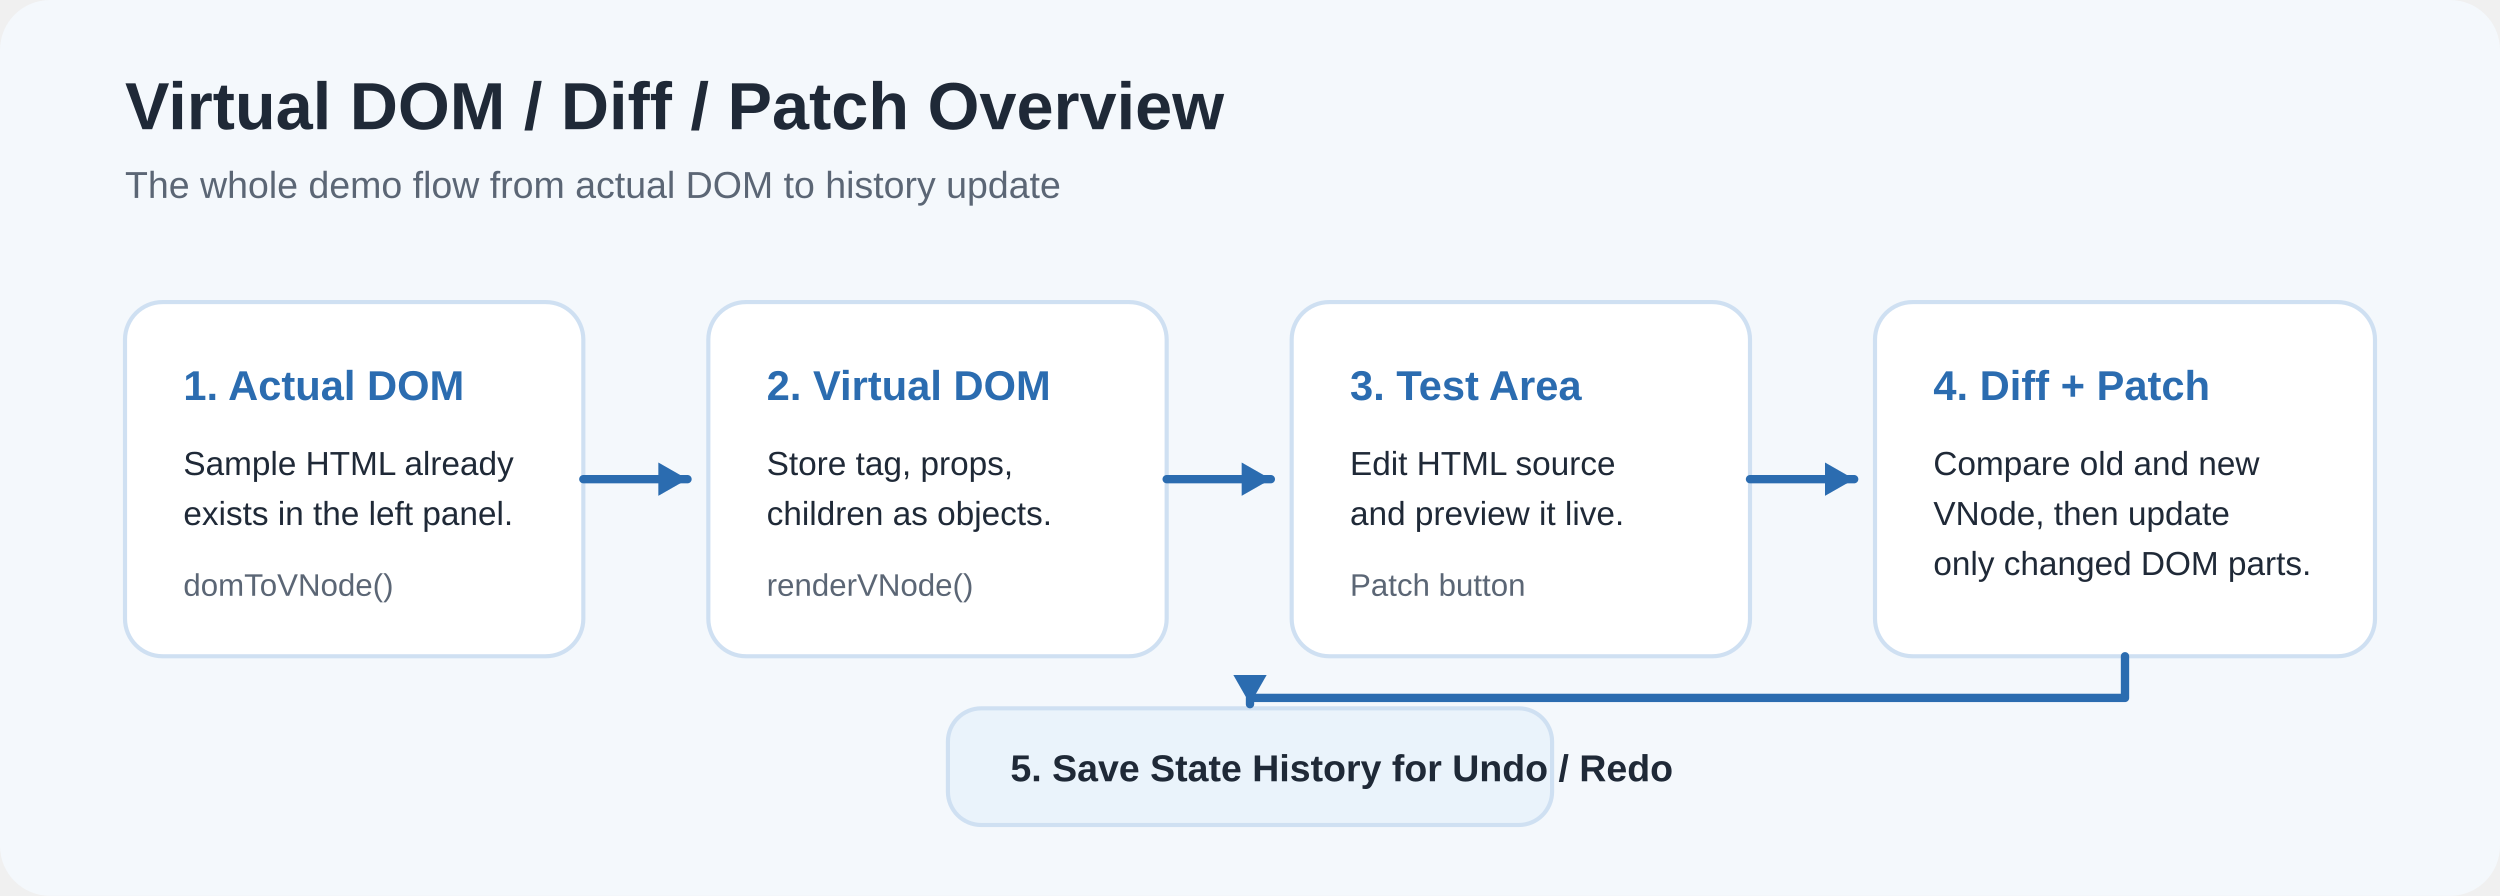
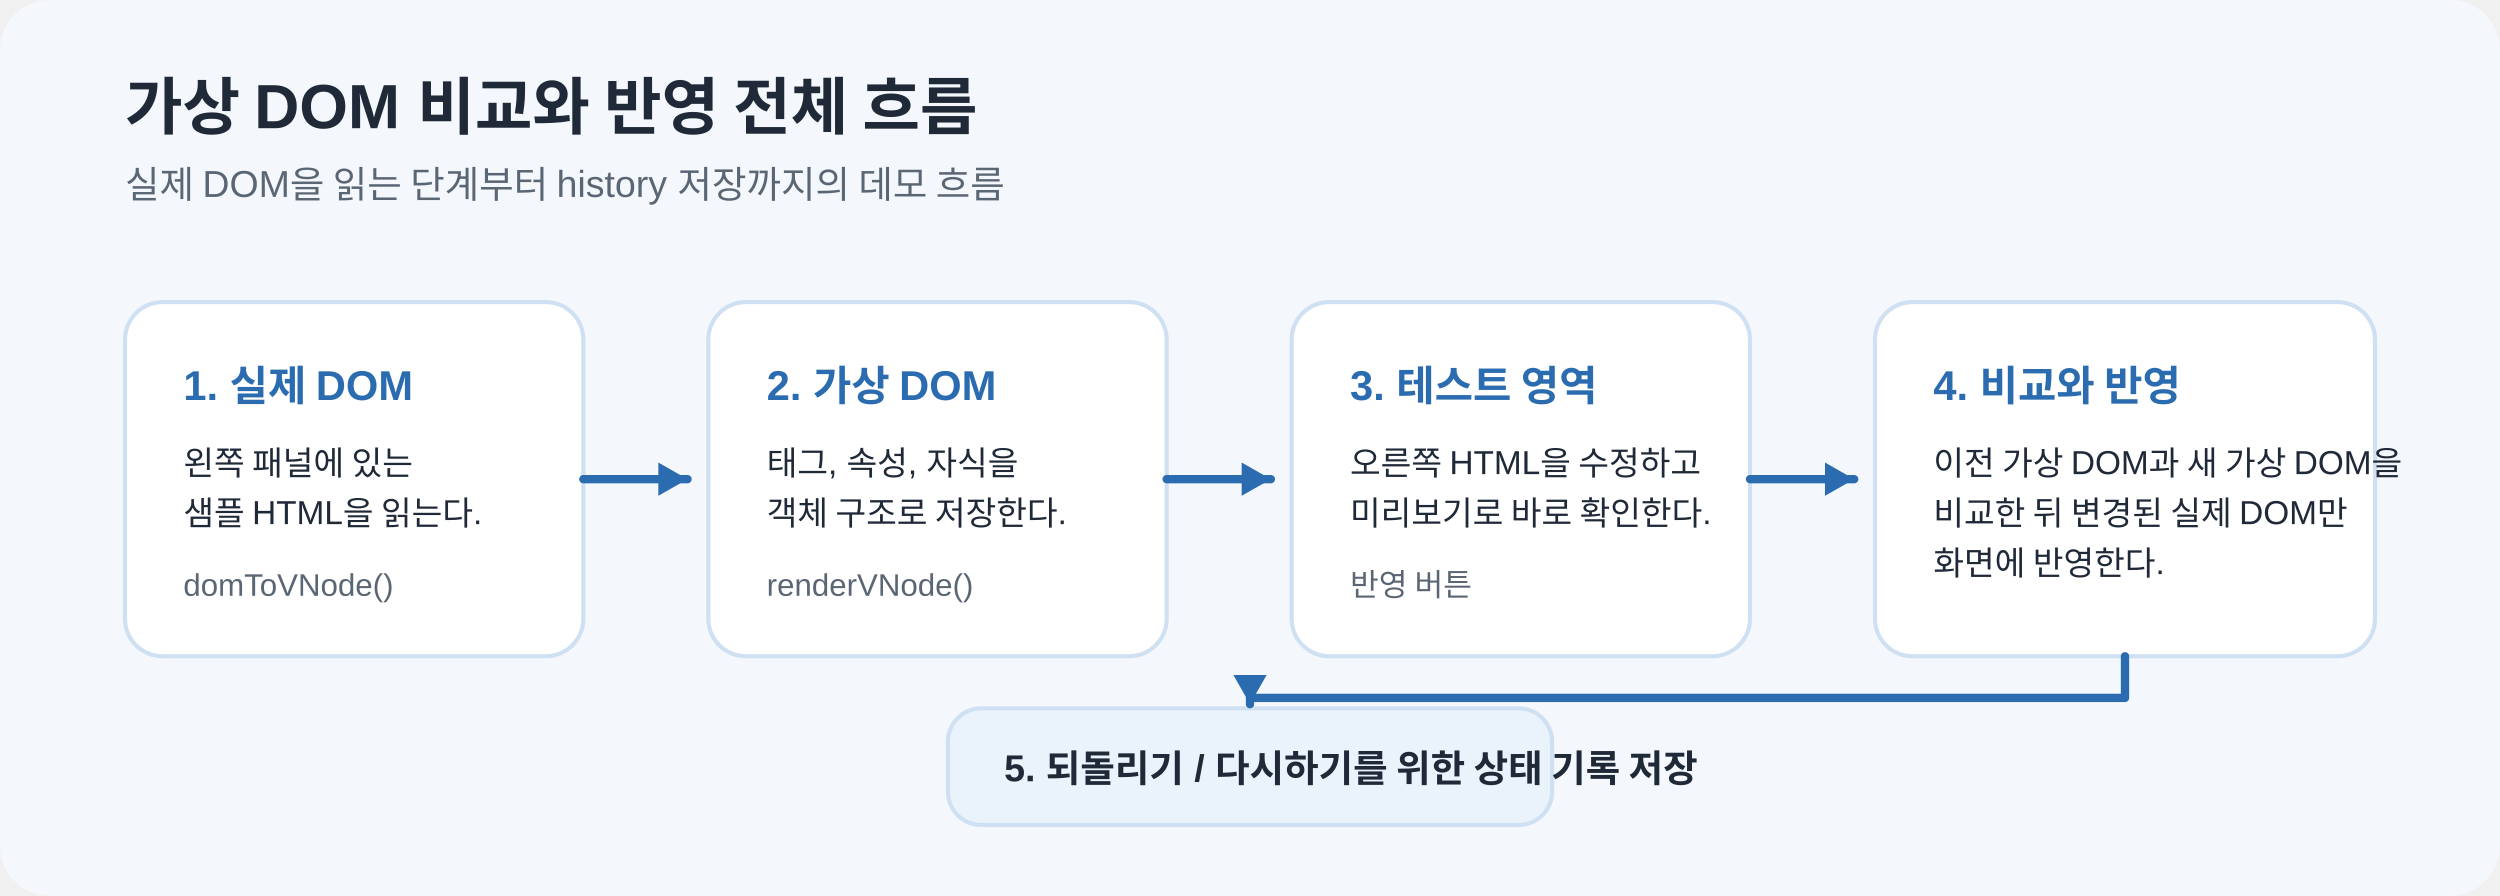
<svg xmlns="http://www.w3.org/2000/svg" width="1200" height="430" viewBox="0 0 1200 430" fill="none">
  <rect width="1200" height="430" rx="24" fill="#F4F8FC" />
-   <text x="60" y="62" fill="#1F2937" font-size="32" font-family="Arial, sans-serif" font-weight="700">Virtual DOM / Diff / Patch Overview</text>
-   <text x="60" y="95" fill="#5B6675" font-size="18" font-family="Arial, sans-serif">The whole demo flow from actual DOM to history update</text>
+   <text x="60" y="62" fill="#1F2937" font-size="30" font-family="Apple SD Gothic Neo, Malgun Gothic, Arial, sans-serif" font-weight="700">가상 DOM 비교와 반영 전체 흐름</text>
+   <text x="60" y="95" fill="#5B6675" font-size="18" font-family="Apple SD Gothic Neo, Malgun Gothic, Arial, sans-serif">실제 DOM을 읽는 단계부터 history 저장까지의 데모 흐름</text>
  <rect x="60" y="145" width="220" height="170" rx="18" fill="#FFFFFF" stroke="#CFE0F2" stroke-width="2" />
-   <text x="88" y="192" fill="#2B6CB0" font-size="20" font-family="Arial, sans-serif" font-weight="700">1. Actual DOM</text>
-   <text x="88" y="228" fill="#1F2937" font-size="16" font-family="Arial, sans-serif">Sample HTML already</text>
-   <text x="88" y="252" fill="#1F2937" font-size="16" font-family="Arial, sans-serif">exists in the left panel.</text>
-   <text x="88" y="286" fill="#5B6675" font-size="15" font-family="Arial, sans-serif">domToVNode()</text>
+   <text x="88" y="192" fill="#2B6CB0" font-size="20" font-family="Apple SD Gothic Neo, Malgun Gothic, Arial, sans-serif" font-weight="700">1. 실제 DOM</text>
+   <text x="88" y="228" fill="#1F2937" font-size="16" font-family="Apple SD Gothic Neo, Malgun Gothic, Arial, sans-serif">왼쪽 패널에 있는</text>
+   <text x="88" y="252" fill="#1F2937" font-size="16" font-family="Apple SD Gothic Neo, Malgun Gothic, Arial, sans-serif">샘플 HTML을 읽는다.</text>
+   <text x="88" y="286" fill="#5B6675" font-size="15" font-family="Apple SD Gothic Neo, Malgun Gothic, Arial, sans-serif">domToVNode()</text>
  <rect x="340" y="145" width="220" height="170" rx="18" fill="#FFFFFF" stroke="#CFE0F2" stroke-width="2" />
-   <text x="368" y="192" fill="#2B6CB0" font-size="20" font-family="Arial, sans-serif" font-weight="700">2. Virtual DOM</text>
-   <text x="368" y="228" fill="#1F2937" font-size="16" font-family="Arial, sans-serif">Store tag, props,</text>
-   <text x="368" y="252" fill="#1F2937" font-size="16" font-family="Arial, sans-serif">children as objects.</text>
-   <text x="368" y="286" fill="#5B6675" font-size="15" font-family="Arial, sans-serif">renderVNode()</text>
+   <text x="368" y="192" fill="#2B6CB0" font-size="20" font-family="Apple SD Gothic Neo, Malgun Gothic, Arial, sans-serif" font-weight="700">2. 가상 DOM</text>
+   <text x="368" y="228" fill="#1F2937" font-size="16" font-family="Apple SD Gothic Neo, Malgun Gothic, Arial, sans-serif">태그, 속성, 자식을</text>
+   <text x="368" y="252" fill="#1F2937" font-size="16" font-family="Apple SD Gothic Neo, Malgun Gothic, Arial, sans-serif">객체 구조로 저장한다.</text>
+   <text x="368" y="286" fill="#5B6675" font-size="15" font-family="Apple SD Gothic Neo, Malgun Gothic, Arial, sans-serif">renderVNode()</text>
  <rect x="620" y="145" width="220" height="170" rx="18" fill="#FFFFFF" stroke="#CFE0F2" stroke-width="2" />
-   <text x="648" y="192" fill="#2B6CB0" font-size="20" font-family="Arial, sans-serif" font-weight="700">3. Test Area</text>
-   <text x="648" y="228" fill="#1F2937" font-size="16" font-family="Arial, sans-serif">Edit HTML source</text>
-   <text x="648" y="252" fill="#1F2937" font-size="16" font-family="Arial, sans-serif">and preview it live.</text>
-   <text x="648" y="286" fill="#5B6675" font-size="15" font-family="Arial, sans-serif">Patch button</text>
+   <text x="648" y="192" fill="#2B6CB0" font-size="20" font-family="Apple SD Gothic Neo, Malgun Gothic, Arial, sans-serif" font-weight="700">3. 테스트 영역</text>
+   <text x="648" y="228" fill="#1F2937" font-size="16" font-family="Apple SD Gothic Neo, Malgun Gothic, Arial, sans-serif">오른쪽 HTML을 수정하고</text>
+   <text x="648" y="252" fill="#1F2937" font-size="16" font-family="Apple SD Gothic Neo, Malgun Gothic, Arial, sans-serif">미리보기로 바로 확인한다.</text>
+   <text x="648" y="286" fill="#5B6675" font-size="15" font-family="Apple SD Gothic Neo, Malgun Gothic, Arial, sans-serif">반영 버튼</text>
  <rect x="900" y="145" width="240" height="170" rx="18" fill="#FFFFFF" stroke="#CFE0F2" stroke-width="2" />
-   <text x="928" y="192" fill="#2B6CB0" font-size="20" font-family="Arial, sans-serif" font-weight="700">4. Diff + Patch</text>
-   <text x="928" y="228" fill="#1F2937" font-size="16" font-family="Arial, sans-serif">Compare old and new</text>
-   <text x="928" y="252" fill="#1F2937" font-size="16" font-family="Arial, sans-serif">VNode, then update</text>
-   <text x="928" y="276" fill="#1F2937" font-size="16" font-family="Arial, sans-serif">only changed DOM parts.</text>
+   <text x="928" y="192" fill="#2B6CB0" font-size="20" font-family="Apple SD Gothic Neo, Malgun Gothic, Arial, sans-serif" font-weight="700">4. 비교와 반영</text>
+   <text x="928" y="228" fill="#1F2937" font-size="16" font-family="Apple SD Gothic Neo, Malgun Gothic, Arial, sans-serif">이전 가상 DOM과 새 가상 DOM을</text>
+   <text x="928" y="252" fill="#1F2937" font-size="16" font-family="Apple SD Gothic Neo, Malgun Gothic, Arial, sans-serif">비교한 뒤 변경된 실제 DOM만</text>
+   <text x="928" y="276" fill="#1F2937" font-size="16" font-family="Apple SD Gothic Neo, Malgun Gothic, Arial, sans-serif">화면에 반영한다.</text>
  <rect x="455" y="340" width="290" height="56" rx="16" fill="#EAF3FB" stroke="#CFE0F2" stroke-width="2" />
-   <text x="485" y="375" fill="#1F2937" font-size="18" font-family="Arial, sans-serif" font-weight="700">5. Save State History for Undo / Redo</text>
+   <text x="482" y="375" fill="#1F2937" font-size="18" font-family="Apple SD Gothic Neo, Malgun Gothic, Arial, sans-serif" font-weight="700">5. 되돌리기 / 다시하기를 위한 상태 기록 저장</text>
  <path d="M280 230H330" stroke="#2B6CB0" stroke-width="4" stroke-linecap="round" />
  <path d="M560 230H610" stroke="#2B6CB0" stroke-width="4" stroke-linecap="round" />
  <path d="M840 230H890" stroke="#2B6CB0" stroke-width="4" stroke-linecap="round" />
  <path d="M1020 315V335H600V338" stroke="#2B6CB0" stroke-width="4" stroke-linecap="round" stroke-linejoin="round" />
  <path d="M330 230L316 222V238L330 230Z" fill="#2B6CB0" />
  <path d="M610 230L596 222V238L610 230Z" fill="#2B6CB0" />
  <path d="M890 230L876 222V238L890 230Z" fill="#2B6CB0" />
  <path d="M600 338L592 324H608L600 338Z" fill="#2B6CB0" />
</svg>
